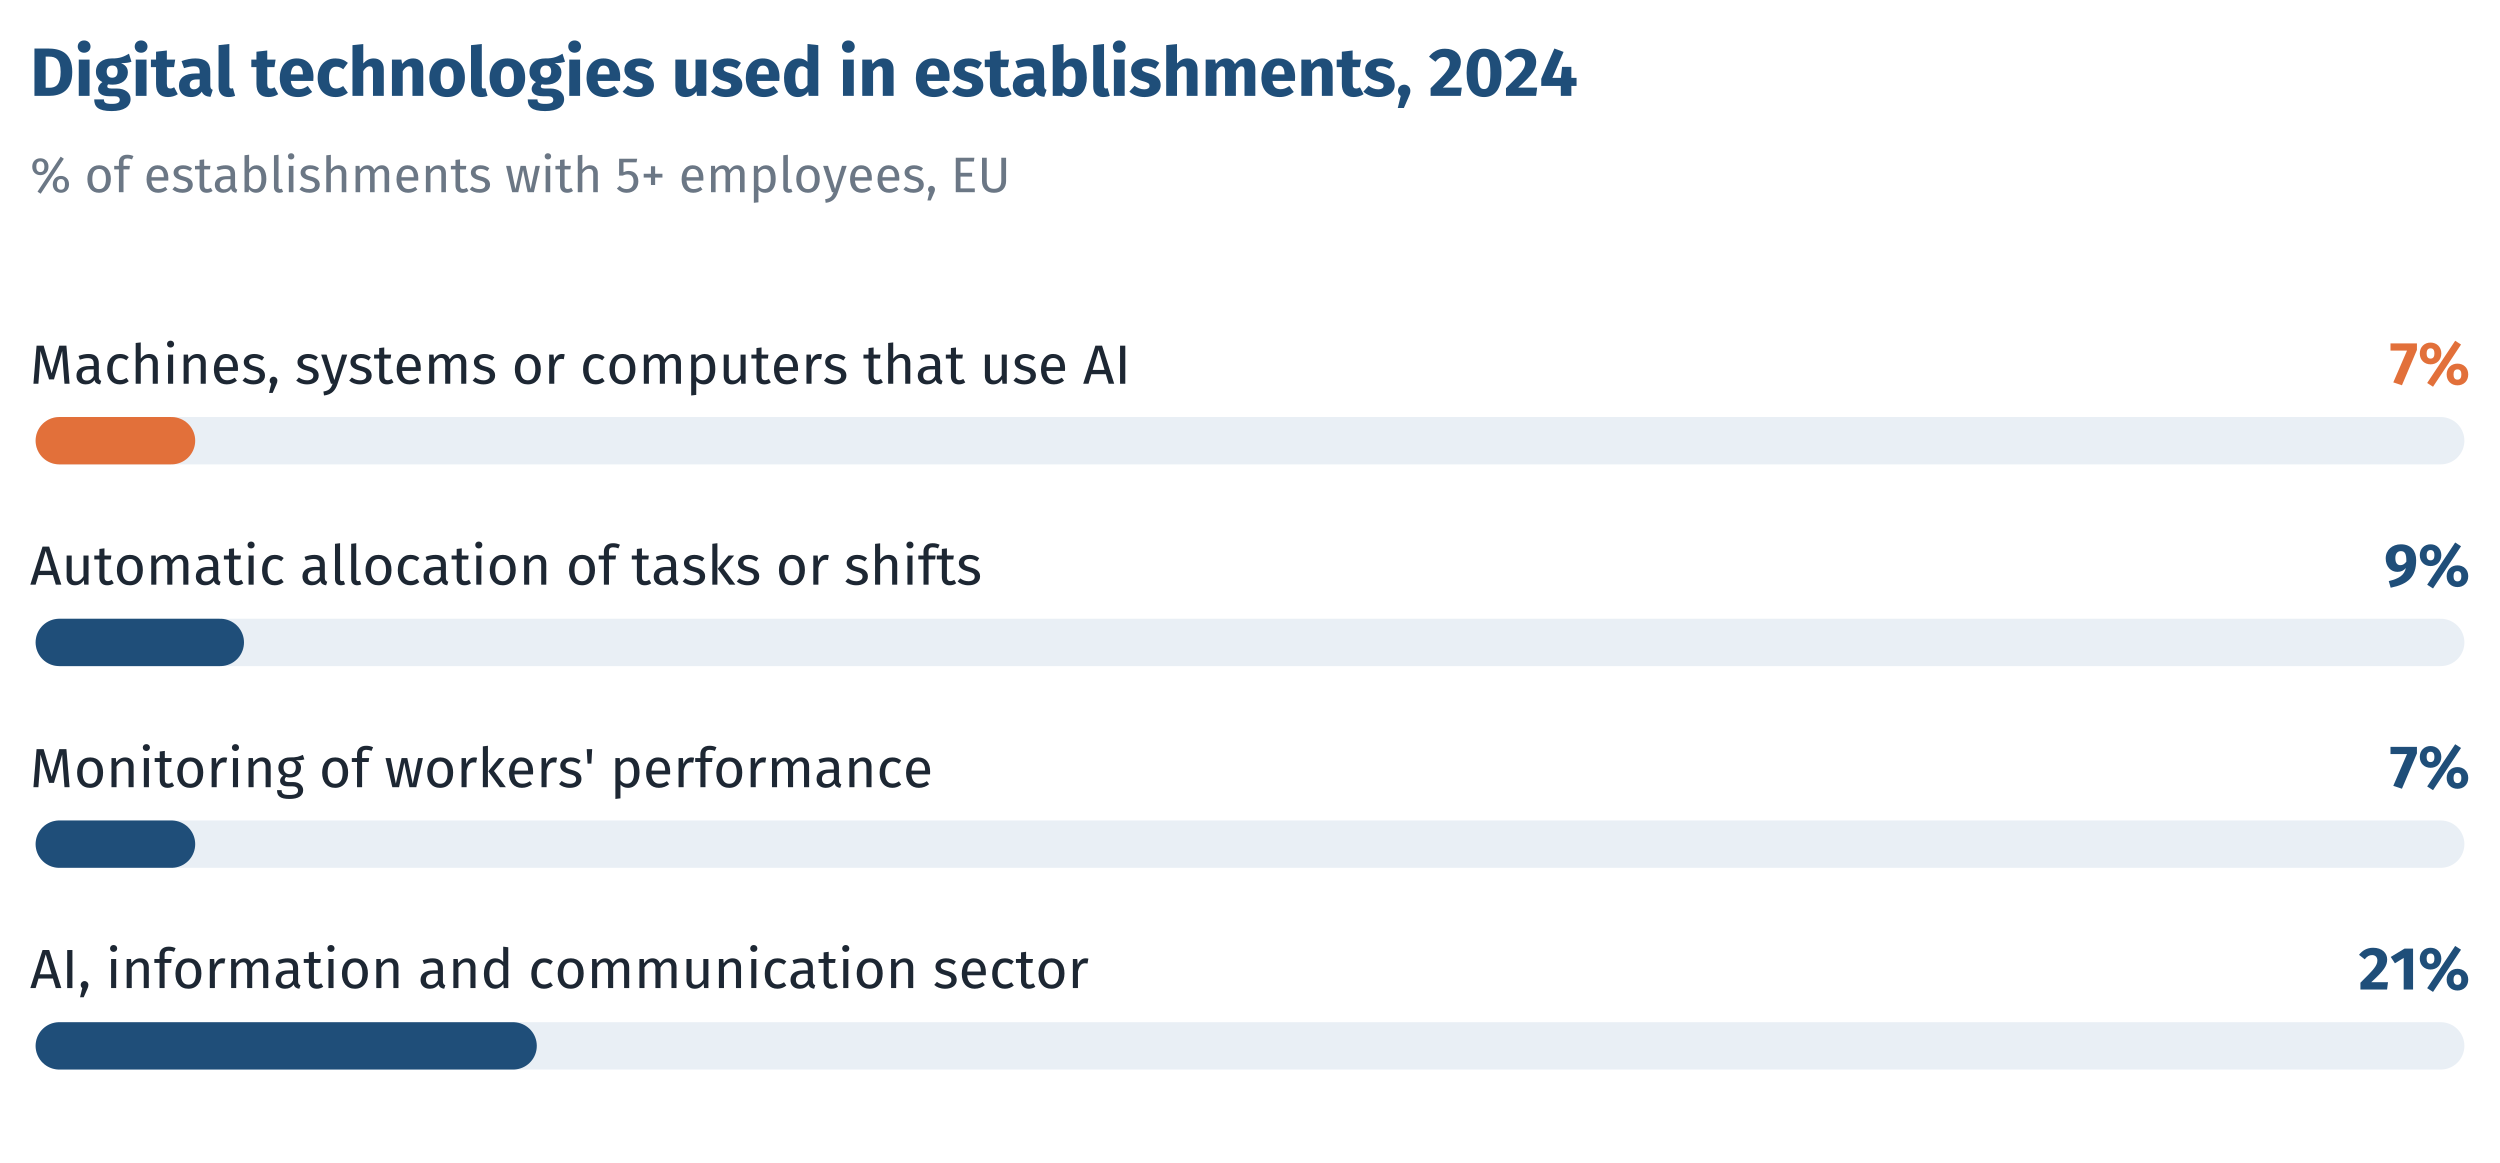
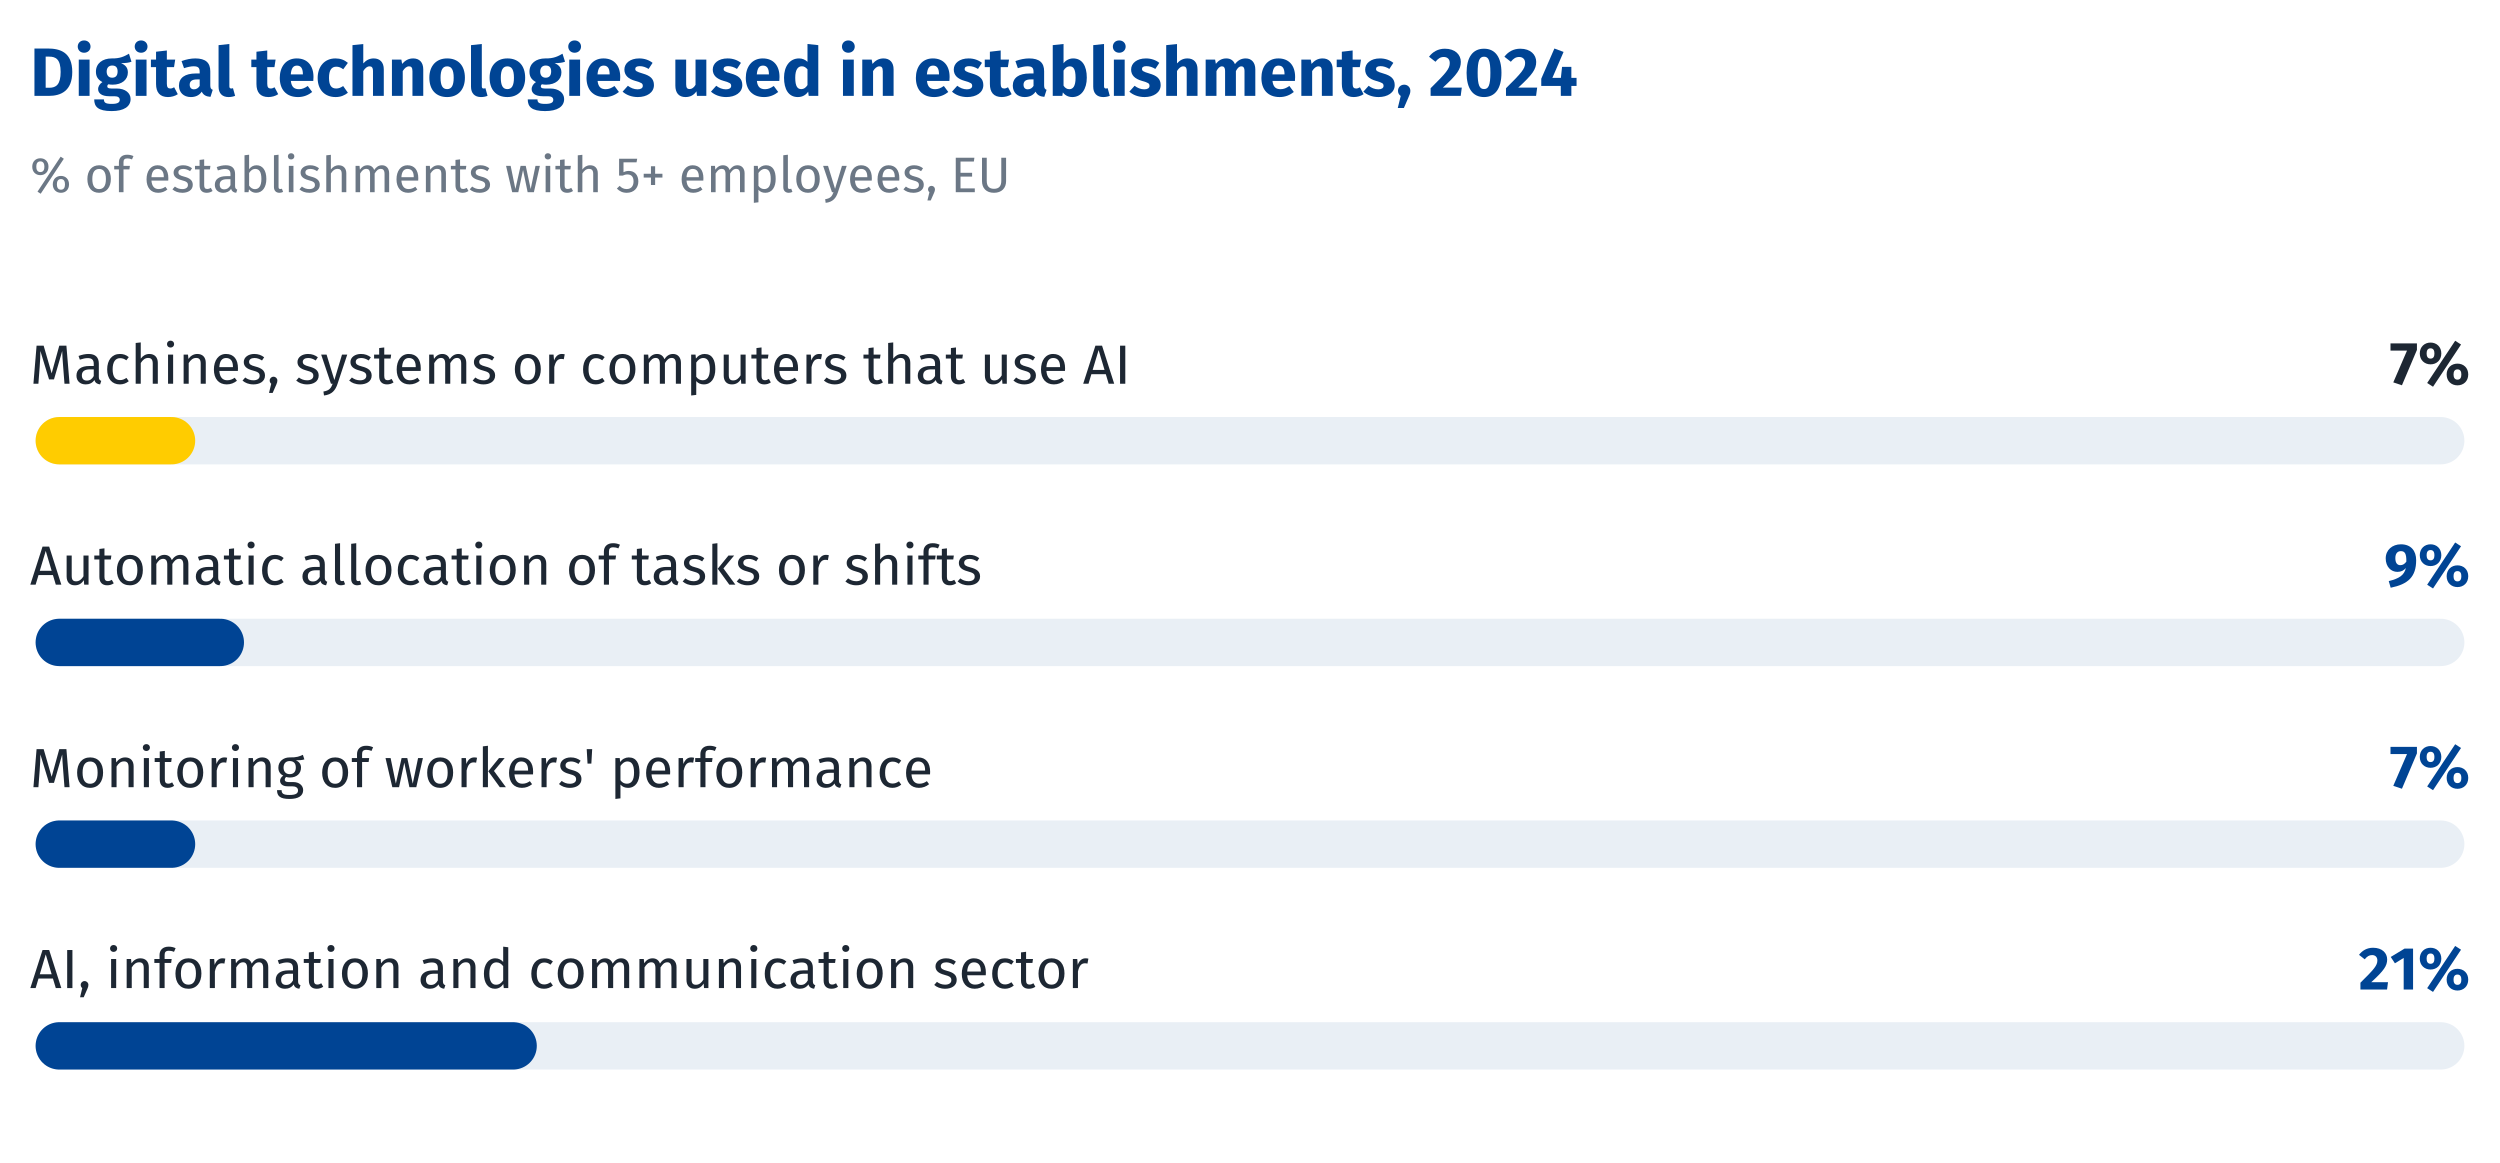
<svg xmlns="http://www.w3.org/2000/svg" xmlns:xlink="http://www.w3.org/1999/xlink" width="475.2pt" height="221.04pt" viewBox="0 0 475.2 221.04" version="1.1">
  <defs>
    <style type="text/css">*{stroke-linejoin: round; stroke-linecap: butt}</style>
  </defs>
  <g id="figure_1">
    <g id="patch_1">
      <path d="M 0 221.04  L 475.2 221.04  L 475.2 0  L 0 0  L 0 221.04  z " style="fill: none" />
    </g>
    <g id="axes_1">
      <g id="line2d_1">
-         <path d="M 11.268 83.768  L 463.932 83.768  " clip-path="url(#pb2a6d86564)" style="fill: none; stroke: #e9eff5; stroke-width: 9; stroke-linecap: round" />
+         <path d="M 11.268 83.768  L 463.932 83.768  " clip-path="url(#p704c1909f1)" style="fill: none; stroke: #e9eff5; stroke-width: 9; stroke-linecap: round" />
      </g>
      <g id="line2d_2">
-         <path d="M 11.268 122.112  L 463.932 122.112  " clip-path="url(#pb2a6d86564)" style="fill: none; stroke: #e9eff5; stroke-width: 9; stroke-linecap: round" />
+         <path d="M 11.268 122.112  L 463.932 122.112  " clip-path="url(#p704c1909f1)" style="fill: none; stroke: #e9eff5; stroke-width: 9; stroke-linecap: round" />
      </g>
      <g id="line2d_3">
-         <path d="M 11.268 160.456  L 463.932 160.456  " clip-path="url(#pb2a6d86564)" style="fill: none; stroke: #e9eff5; stroke-width: 9; stroke-linecap: round" />
+         <path d="M 11.268 160.456  L 463.932 160.456  " clip-path="url(#p704c1909f1)" style="fill: none; stroke: #e9eff5; stroke-width: 9; stroke-linecap: round" />
      </g>
      <g id="line2d_4">
-         <path d="M 11.268 198.8  L 463.932 198.8  " clip-path="url(#pb2a6d86564)" style="fill: none; stroke: #e9eff5; stroke-width: 9; stroke-linecap: round" />
+         <path d="M 11.268 198.8  L 463.932 198.8  " clip-path="url(#p704c1909f1)" style="fill: none; stroke: #e9eff5; stroke-width: 9; stroke-linecap: round" />
      </g>
      <g id="line2d_5">
-         <path d="M 11.268 83.768  L 32.603 83.768  " clip-path="url(#pb2a6d86564)" style="fill: none; stroke: #e2703a; stroke-width: 9; stroke-linecap: round" />
+         <path d="M 11.268 83.768  L 32.603 83.768  " clip-path="url(#p704c1909f1)" style="fill: none; stroke: #ffcc00; stroke-width: 9; stroke-linecap: round" />
      </g>
      <g id="line2d_6">
-         <path d="M 11.268 122.112  L 41.878 122.112  " clip-path="url(#pb2a6d86564)" style="fill: none; stroke: #1f4e79; stroke-width: 9; stroke-linecap: round" />
+         <path d="M 11.268 122.112  L 41.878 122.112  " clip-path="url(#p704c1909f1)" style="fill: none; stroke: #004494; stroke-width: 9; stroke-linecap: round" />
      </g>
      <g id="line2d_7">
-         <path d="M 11.268 160.456  L 32.603 160.456  " clip-path="url(#pb2a6d86564)" style="fill: none; stroke: #1f4e79; stroke-width: 9; stroke-linecap: round" />
+         <path d="M 11.268 160.456  L 32.603 160.456  " clip-path="url(#p704c1909f1)" style="fill: none; stroke: #004494; stroke-width: 9; stroke-linecap: round" />
      </g>
      <g id="line2d_8">
-         <path d="M 11.268 198.8  L 97.534 198.8  " clip-path="url(#pb2a6d86564)" style="fill: none; stroke: #1f4e79; stroke-width: 9; stroke-linecap: round" />
+         <path d="M 11.268 198.8  L 97.534 198.8  " clip-path="url(#p704c1909f1)" style="fill: none; stroke: #004494; stroke-width: 9; stroke-linecap: round" />
      </g>
      <g id="text_1">
        <g style="fill: #1d2733" transform="translate(5.7024 72.94082) scale(0.105 -0.105)">
          <defs>
            <path id="FiraSans-Regular-4d" d="M 4218 4410  L 3392 4410  L 2509 1203  L 1581 4410  L 762 4410  L 397 0  L 973 0  L 1120 1946  C 1171 2592 1203 3277 1203 3795  L 2208 499  L 2778 499  L 3731 3789  C 3738 3424 3782 2682 3840 1990  L 3994 0  L 4582 0  L 4218 4410  z " transform="scale(0.015625)" />
            <path id="FiraSans-Regular-61" d="M 2880 787  L 2880 2330  C 2880 3034 2509 3450 1696 3450  C 1318 3450 947 3373 531 3219  L 678 2790  C 1024 2906 1338 2970 1587 2970  C 2054 2970 2291 2790 2291 2304  L 2291 2054  L 1773 2054  C 832 2054 288 1664 288 941  C 288 339 691 -77 1363 -77  C 1773 -77 2131 77 2368 429  C 2470 96 2688 -38 3027 -77  L 3162 333  C 2989 397 2880 493 2880 787  z M 1498 365  C 1114 365 915 576 915 973  C 915 1434 1229 1664 1850 1664  L 2291 1664  L 2291 890  C 2099 538 1843 365 1498 365  z " transform="scale(0.015625)" />
            <path id="FiraSans-Regular-63" d="M 1837 3450  C 922 3450 365 2733 365 1658  C 365 570 928 -77 1837 -77  C 2227 -77 2566 51 2867 294  L 2598 678  C 2342 512 2144 422 1862 422  C 1331 422 998 787 998 1670  C 998 2547 1331 2963 1862 2963  C 2144 2963 2355 2880 2586 2714  L 2867 3085  C 2554 3347 2234 3450 1837 3450  z " transform="scale(0.015625)" />
            <path id="FiraSans-Regular-68" d="M 2195 3450  C 1773 3450 1440 3238 1197 2906  L 1197 4787  L 608 4723  L 608 0  L 1197 0  L 1197 2400  C 1421 2752 1683 2989 2048 2989  C 2368 2989 2586 2842 2586 2336  L 2586 0  L 3174 0  L 3174 2419  C 3174 3053 2810 3450 2195 3450  z " transform="scale(0.015625)" />
            <path id="FiraSans-Regular-69" d="M 896 4992  C 653 4992 486 4819 486 4589  C 486 4365 653 4192 896 4192  C 1146 4192 1312 4365 1312 4589  C 1312 4819 1146 4992 896 4992  z M 1197 3373  L 608 3373  L 608 0  L 1197 0  L 1197 3373  z " transform="scale(0.015625)" />
            <path id="FiraSans-Regular-6e" d="M 2195 3450  C 1754 3450 1395 3219 1165 2874  L 1114 3373  L 608 3373  L 608 0  L 1197 0  L 1197 2394  C 1421 2752 1677 2989 2054 2989  C 2381 2989 2586 2842 2586 2336  L 2586 0  L 3174 0  L 3174 2419  C 3174 3059 2816 3450 2195 3450  z " transform="scale(0.015625)" />
            <path id="FiraSans-Regular-65" d="M 3155 1786  C 3155 2816 2675 3450 1766 3450  C 896 3450 365 2701 365 1651  C 365 582 915 -77 1856 -77  C 2323 -77 2701 83 3034 346  L 2778 698  C 2483 493 2234 403 1901 403  C 1414 403 1050 704 992 1485  L 3142 1485  C 3149 1562 3155 1670 3155 1786  z M 2573 1920  L 992 1920  C 1037 2669 1331 2982 1779 2982  C 2310 2982 2573 2618 2573 1958  L 2573 1920  z " transform="scale(0.015625)" />
            <path id="FiraSans-Regular-73" d="M 1523 3450  C 826 3450 307 3059 307 2522  C 307 2048 595 1734 1325 1542  C 1978 1370 2144 1242 2144 909  C 2144 589 1862 397 1421 397  C 1056 397 742 518 474 723  L 160 365  C 454 109 864 -77 1434 -77  C 2118 -77 2765 243 2765 947  C 2765 1536 2355 1818 1645 1997  C 1101 2138 922 2266 922 2541  C 922 2810 1158 2982 1542 2982  C 1856 2982 2118 2886 2419 2694  L 2669 3066  C 2349 3309 1997 3450 1523 3450  z " transform="scale(0.015625)" />
            <path id="FiraSans-Regular-2c" d="M 762 813  C 512 813 320 614 320 371  C 320 218 390 83 499 0  L 243 -1062  L 666 -1062  L 1094 -83  C 1178 102 1210 230 1210 371  C 1210 614 1018 813 762 813  z " transform="scale(0.015625)" />
            <path id="FiraSans-Regular-20" transform="scale(0.015625)" />
            <path id="FiraSans-Regular-79" d="M 3085 3373  L 2477 3373  L 1594 429  L 691 3373  L 64 3373  L 1197 0  L 1395 0  C 1203 -525 1011 -787 326 -902  L 390 -1363  C 1325 -1261 1722 -736 1958 -19  L 3085 3373  z " transform="scale(0.015625)" />
            <path id="FiraSans-Regular-74" d="M 2086 557  C 1920 454 1786 410 1638 410  C 1344 410 1235 570 1235 909  L 1235 2918  L 1971 2918  L 2035 3373  L 1235 3373  L 1235 4205  L 646 4134  L 646 3373  L 58 3373  L 58 2918  L 646 2918  L 646 883  C 646 256 986 -77 1555 -77  C 1843 -77 2086 0 2310 154  L 2086 557  z " transform="scale(0.015625)" />
            <path id="FiraSans-Regular-6d" d="M 3994 3450  C 3539 3450 3232 3206 2989 2842  C 2861 3226 2554 3450 2138 3450  C 1696 3450 1389 3219 1165 2880  L 1114 3373  L 608 3373  L 608 0  L 1197 0  L 1197 2394  C 1421 2752 1626 2989 1990 2989  C 2246 2989 2464 2842 2464 2336  L 2464 0  L 3053 0  L 3053 2394  C 3283 2752 3482 2989 3846 2989  C 4102 2989 4320 2842 4320 2336  L 4320 0  L 4909 0  L 4909 2419  C 4909 3053 4544 3450 3994 3450  z " transform="scale(0.015625)" />
            <path id="FiraSans-Regular-6f" d="M 1875 3450  C 915 3450 365 2726 365 1683  C 365 614 909 -77 1869 -77  C 2822 -77 3373 646 3373 1690  C 3373 2758 2835 3450 1875 3450  z M 1875 2976  C 2432 2976 2739 2566 2739 1690  C 2739 806 2432 397 1869 397  C 1306 397 998 806 998 1683  C 998 2566 1312 2976 1875 2976  z " transform="scale(0.015625)" />
            <path id="FiraSans-Regular-72" d="M 2074 3450  C 1664 3450 1350 3194 1171 2688  L 1114 3373  L 608 3373  L 608 0  L 1197 0  L 1197 1926  C 1338 2573 1581 2874 2003 2874  C 2125 2874 2195 2861 2298 2835  L 2406 3411  C 2304 3437 2182 3450 2074 3450  z " transform="scale(0.015625)" />
            <path id="FiraSans-Regular-70" d="M 2157 3450  C 1773 3450 1408 3264 1158 2918  L 1114 3373  L 608 3373  L 608 -1363  L 1197 -1293  L 1197 307  C 1414 45 1715 -77 2080 -77  C 2950 -77 3405 666 3405 1690  C 3405 2752 3053 3450 2157 3450  z M 1939 403  C 1632 403 1370 550 1197 813  L 1197 2458  C 1376 2726 1651 2982 2010 2982  C 2515 2982 2771 2566 2771 1690  C 2771 806 2477 403 1939 403  z " transform="scale(0.015625)" />
            <path id="FiraSans-Regular-75" d="M 3117 3373  L 2528 3373  L 2528 966  C 2323 627 2048 384 1683 384  C 1318 384 1165 557 1165 1018  L 1165 3373  L 576 3373  L 576 954  C 576 294 928 -77 1517 -77  C 1997 -77 2310 115 2566 525  L 2611 0  L 3117 0  L 3117 3373  z " transform="scale(0.015625)" />
            <path id="FiraSans-Regular-41" d="M 2989 0  L 3629 0  L 2221 4410  L 1453 4410  L 38 0  L 653 0  L 986 1107  L 2656 1107  L 2989 0  z M 1133 1600  L 1824 3904  L 2509 1600  L 1133 1600  z " transform="scale(0.015625)" />
            <path id="FiraSans-Regular-49" d="M 1248 4410  L 640 4410  L 640 0  L 1248 0  L 1248 4410  z " transform="scale(0.015625)" />
          </defs>
          <use xlink:href="#FiraSans-Regular-4d" />
          <use xlink:href="#FiraSans-Regular-61" transform="translate(79.59999 0)" />
          <use xlink:href="#FiraSans-Regular-63" transform="translate(134 0)" />
          <use xlink:href="#FiraSans-Regular-68" transform="translate(181.8 0)" />
          <use xlink:href="#FiraSans-Regular-69" transform="translate(240.4 0)" />
          <use xlink:href="#FiraSans-Regular-6e" transform="translate(268.6 0)" />
          <use xlink:href="#FiraSans-Regular-65" transform="translate(327.2 0)" />
          <use xlink:href="#FiraSans-Regular-73" transform="translate(382.1999 0)" />
          <use xlink:href="#FiraSans-Regular-2c" transform="translate(428.8999 0)" />
          <use xlink:href="#FiraSans-Regular-20" transform="translate(452.8999 0)" />
          <use xlink:href="#FiraSans-Regular-73" transform="translate(479.3999 0)" />
          <use xlink:href="#FiraSans-Regular-79" transform="translate(526.0999 0)" />
          <use xlink:href="#FiraSans-Regular-73" transform="translate(575.2999 0)" />
          <use xlink:href="#FiraSans-Regular-74" transform="translate(621.9999 0)" />
          <use xlink:href="#FiraSans-Regular-65" transform="translate(658.0999 0)" />
          <use xlink:href="#FiraSans-Regular-6d" transform="translate(713.0999 0)" />
          <use xlink:href="#FiraSans-Regular-73" transform="translate(798.7998 0)" />
          <use xlink:href="#FiraSans-Regular-20" transform="translate(845.4998 0)" />
          <use xlink:href="#FiraSans-Regular-6f" transform="translate(871.9998 0)" />
          <use xlink:href="#FiraSans-Regular-72" transform="translate(930.3998 0)" />
          <use xlink:href="#FiraSans-Regular-20" transform="translate(968.9998 0)" />
          <use xlink:href="#FiraSans-Regular-63" transform="translate(995.4998 0)" />
          <use xlink:href="#FiraSans-Regular-6f" transform="translate(1043.3 0)" />
          <use xlink:href="#FiraSans-Regular-6d" transform="translate(1101.7 0)" />
          <use xlink:href="#FiraSans-Regular-70" transform="translate(1187.4 0)" />
          <use xlink:href="#FiraSans-Regular-75" transform="translate(1246.8 0)" />
          <use xlink:href="#FiraSans-Regular-74" transform="translate(1305 0)" />
          <use xlink:href="#FiraSans-Regular-65" transform="translate(1341.1 0)" />
          <use xlink:href="#FiraSans-Regular-72" transform="translate(1396.1 0)" />
          <use xlink:href="#FiraSans-Regular-73" transform="translate(1434.7 0)" />
          <use xlink:href="#FiraSans-Regular-20" transform="translate(1481.4 0)" />
          <use xlink:href="#FiraSans-Regular-74" transform="translate(1507.9 0)" />
          <use xlink:href="#FiraSans-Regular-68" transform="translate(1544 0)" />
          <use xlink:href="#FiraSans-Regular-61" transform="translate(1602.6 0)" />
          <use xlink:href="#FiraSans-Regular-74" transform="translate(1657 0)" />
          <use xlink:href="#FiraSans-Regular-20" transform="translate(1693.1 0)" />
          <use xlink:href="#FiraSans-Regular-75" transform="translate(1719.6 0)" />
          <use xlink:href="#FiraSans-Regular-73" transform="translate(1777.8 0)" />
          <use xlink:href="#FiraSans-Regular-65" transform="translate(1824.5 0)" />
          <use xlink:href="#FiraSans-Regular-20" transform="translate(1879.5 0)" />
          <use xlink:href="#FiraSans-Regular-41" transform="translate(1906 0)" />
          <use xlink:href="#FiraSans-Regular-49" transform="translate(1963.3 0)" />
        </g>
      </g>
      <g id="text_2">
-         <g style="fill: #e2703a" transform="translate(454.2367 73.05184) scale(0.115 -0.115)">
+         <g style="fill: #1d2733" transform="translate(454.2367 73.05184) scale(0.115 -0.115)">
          <defs>
            <path id="FiraSans-Bold-37" d="M 2880 4326  L 83 4326  L 83 3565  L 1830 3565  L 378 205  L 1293 -102  L 2880 3642  L 2880 4326  z " transform="scale(0.015625)" />
            <path id="FiraSans-Bold-25" d="M 3930 4608  L 966 141  L 1587 -256  L 4550 4211  L 3930 4608  z M 1325 4416  C 691 4416 186 3968 186 3264  C 186 2560 691 2112 1325 2112  C 1965 2112 2464 2560 2464 3264  C 2464 3968 1965 4416 1325 4416  z M 1325 3808  C 1658 3808 1734 3533 1734 3264  C 1734 2989 1658 2720 1325 2720  C 992 2720 909 2995 909 3264  C 909 3539 992 3808 1325 3808  z M 4173 2189  C 3533 2189 3027 1747 3027 1043  C 3027 333 3533 -109 4173 -109  C 4813 -109 5312 333 5312 1043  C 5312 1747 4813 2189 4173 2189  z M 4173 1581  C 4506 1581 4582 1312 4582 1043  C 4582 768 4506 493 4173 493  C 3840 493 3757 774 3757 1043  C 3757 1312 3840 1581 4173 1581  z " transform="scale(0.015625)" />
          </defs>
          <use xlink:href="#FiraSans-Bold-37" />
          <use xlink:href="#FiraSans-Bold-25" transform="translate(46.79999 0)" />
        </g>
      </g>
      <g id="text_3">
        <g style="fill: #1d2733" transform="translate(5.7024 111.1275) scale(0.105 -0.105)">
          <defs>
            <path id="FiraSans-Regular-6c" d="M 1280 -77  C 1453 -77 1619 -32 1747 38  L 1594 448  C 1530 422 1459 410 1376 410  C 1222 410 1165 499 1165 678  L 1165 4800  L 576 4730  L 576 666  C 576 186 851 -77 1280 -77  z " transform="scale(0.015625)" />
            <path id="FiraSans-Regular-66" d="M 1754 4326  C 1926 4326 2125 4294 2342 4198  L 2528 4627  C 2259 4742 2042 4800 1722 4800  C 1037 4800 666 4397 666 3834  L 666 3373  L 64 3373  L 64 2918  L 666 2918  L 666 0  L 1254 0  L 1254 2918  L 2010 2918  L 2074 3373  L 1254 3373  L 1254 3840  C 1254 4166 1382 4326 1754 4326  z " transform="scale(0.015625)" />
            <path id="FiraSans-Regular-6b" d="M 1197 4800  L 608 4730  L 608 0  L 1197 0  L 1197 4800  z M 3136 3373  L 2477 3373  L 1235 1843  L 2573 0  L 3277 0  L 1894 1882  L 3136 3373  z " transform="scale(0.015625)" />
          </defs>
          <use xlink:href="#FiraSans-Regular-41" />
          <use xlink:href="#FiraSans-Regular-75" transform="translate(57.29999 0)" />
          <use xlink:href="#FiraSans-Regular-74" transform="translate(115.5 0)" />
          <use xlink:href="#FiraSans-Regular-6f" transform="translate(151.6 0)" />
          <use xlink:href="#FiraSans-Regular-6d" transform="translate(210 0)" />
          <use xlink:href="#FiraSans-Regular-61" transform="translate(295.7 0)" />
          <use xlink:href="#FiraSans-Regular-74" transform="translate(350.0999 0)" />
          <use xlink:href="#FiraSans-Regular-69" transform="translate(386.1999 0)" />
          <use xlink:href="#FiraSans-Regular-63" transform="translate(414.3999 0)" />
          <use xlink:href="#FiraSans-Regular-20" transform="translate(462.1999 0)" />
          <use xlink:href="#FiraSans-Regular-61" transform="translate(488.6999 0)" />
          <use xlink:href="#FiraSans-Regular-6c" transform="translate(543.0999 0)" />
          <use xlink:href="#FiraSans-Regular-6c" transform="translate(572.3999 0)" />
          <use xlink:href="#FiraSans-Regular-6f" transform="translate(601.6999 0)" />
          <use xlink:href="#FiraSans-Regular-63" transform="translate(660.0999 0)" />
          <use xlink:href="#FiraSans-Regular-61" transform="translate(707.8999 0)" />
          <use xlink:href="#FiraSans-Regular-74" transform="translate(762.2998 0)" />
          <use xlink:href="#FiraSans-Regular-69" transform="translate(798.3998 0)" />
          <use xlink:href="#FiraSans-Regular-6f" transform="translate(826.5998 0)" />
          <use xlink:href="#FiraSans-Regular-6e" transform="translate(884.9998 0)" />
          <use xlink:href="#FiraSans-Regular-20" transform="translate(943.5998 0)" />
          <use xlink:href="#FiraSans-Regular-6f" transform="translate(970.0998 0)" />
          <use xlink:href="#FiraSans-Regular-66" transform="translate(1028.5 0)" />
          <use xlink:href="#FiraSans-Regular-20" transform="translate(1062 0)" />
          <use xlink:href="#FiraSans-Regular-74" transform="translate(1088.5 0)" />
          <use xlink:href="#FiraSans-Regular-61" transform="translate(1124.6 0)" />
          <use xlink:href="#FiraSans-Regular-73" transform="translate(1179 0)" />
          <use xlink:href="#FiraSans-Regular-6b" transform="translate(1225.7 0)" />
          <use xlink:href="#FiraSans-Regular-73" transform="translate(1276.9 0)" />
          <use xlink:href="#FiraSans-Regular-20" transform="translate(1323.6 0)" />
          <use xlink:href="#FiraSans-Regular-6f" transform="translate(1350.1 0)" />
          <use xlink:href="#FiraSans-Regular-72" transform="translate(1408.5 0)" />
          <use xlink:href="#FiraSans-Regular-20" transform="translate(1447.1 0)" />
          <use xlink:href="#FiraSans-Regular-73" transform="translate(1473.6 0)" />
          <use xlink:href="#FiraSans-Regular-68" transform="translate(1520.3 0)" />
          <use xlink:href="#FiraSans-Regular-69" transform="translate(1578.9 0)" />
          <use xlink:href="#FiraSans-Regular-66" transform="translate(1607.1 0)" />
          <use xlink:href="#FiraSans-Regular-74" transform="translate(1640.6 0)" />
          <use xlink:href="#FiraSans-Regular-73" transform="translate(1676.7 0)" />
        </g>
      </g>
      <g id="text_4">
-         <g style="fill: #1f4e79" transform="translate(453.1784 111.396) scale(0.115 -0.115)">
+         <g style="fill: #004494" transform="translate(453.1784 111.396) scale(0.115 -0.115)">
          <defs>
            <path id="FiraSans-Bold-39" d="M 1773 4416  C 870 4416 166 3827 166 2925  C 166 2035 730 1498 1402 1498  C 1811 1498 2086 1658 2298 1907  C 2125 1139 1574 787 486 525  L 691 -179  C 2541 198 3386 973 3386 2739  C 3386 3725 2842 4416 1773 4416  z M 1715 2208  C 1421 2208 1184 2394 1184 2957  C 1184 3443 1414 3693 1773 3693  C 2202 3693 2362 3405 2349 2586  C 2182 2336 1958 2208 1715 2208  z " transform="scale(0.015625)" />
          </defs>
          <use xlink:href="#FiraSans-Bold-39" />
          <use xlink:href="#FiraSans-Bold-25" transform="translate(55.99999 0)" />
        </g>
      </g>
      <g id="text_5">
        <g style="fill: #1d2733" transform="translate(5.7024 149.6292) scale(0.105 -0.105)">
          <defs>
            <path id="FiraSans-Regular-67" d="M 3155 3750  C 2758 3571 2451 3430 1613 3450  C 870 3450 314 2963 314 2272  C 314 1837 493 1542 883 1338  C 640 1178 512 960 512 742  C 512 403 781 102 1382 102  L 1914 102  C 2336 102 2592 -58 2592 -378  C 2592 -717 2336 -902 1606 -902  C 864 -902 691 -723 691 -339  L 160 -339  C 160 -1024 506 -1363 1606 -1363  C 2650 -1363 3187 -992 3187 -339  C 3187 198 2726 595 2035 595  L 1498 595  C 1152 595 1056 717 1056 870  C 1056 992 1126 1114 1222 1184  C 1363 1139 1498 1120 1651 1120  C 2458 1120 2938 1600 2938 2266  C 2938 2656 2739 2938 2342 3117  C 2726 3117 3046 3130 3328 3219  L 3155 3750  z M 1613 3027  C 2093 3027 2336 2771 2336 2278  C 2336 1792 2086 1510 1626 1510  C 1165 1510 915 1824 915 2272  C 915 2714 1158 3027 1613 3027  z " transform="scale(0.015625)" />
            <path id="FiraSans-Regular-77" d="M 4461 3373  L 3898 3373  L 3283 410  L 2650 3373  L 1990 3373  L 1325 410  L 717 3373  L 128 3373  L 915 0  L 1696 0  L 2304 2842  L 2893 0  L 3693 0  L 4461 3373  z " transform="scale(0.015625)" />
            <path id="FiraSans-Regular-27" d="M 480 2733  L 922 2733  L 1018 4410  L 384 4410  L 480 2733  z " transform="scale(0.015625)" />
          </defs>
          <use xlink:href="#FiraSans-Regular-4d" />
          <use xlink:href="#FiraSans-Regular-6f" transform="translate(79.59999 0)" />
          <use xlink:href="#FiraSans-Regular-6e" transform="translate(138 0)" />
          <use xlink:href="#FiraSans-Regular-69" transform="translate(196.6 0)" />
          <use xlink:href="#FiraSans-Regular-74" transform="translate(224.8 0)" />
          <use xlink:href="#FiraSans-Regular-6f" transform="translate(260.9 0)" />
          <use xlink:href="#FiraSans-Regular-72" transform="translate(319.3 0)" />
          <use xlink:href="#FiraSans-Regular-69" transform="translate(357.8999 0)" />
          <use xlink:href="#FiraSans-Regular-6e" transform="translate(386.0999 0)" />
          <use xlink:href="#FiraSans-Regular-67" transform="translate(444.6999 0)" />
          <use xlink:href="#FiraSans-Regular-20" transform="translate(496.6999 0)" />
          <use xlink:href="#FiraSans-Regular-6f" transform="translate(523.1999 0)" />
          <use xlink:href="#FiraSans-Regular-66" transform="translate(581.5999 0)" />
          <use xlink:href="#FiraSans-Regular-20" transform="translate(615.0999 0)" />
          <use xlink:href="#FiraSans-Regular-77" transform="translate(641.5999 0)" />
          <use xlink:href="#FiraSans-Regular-6f" transform="translate(713.2998 0)" />
          <use xlink:href="#FiraSans-Regular-72" transform="translate(771.6998 0)" />
          <use xlink:href="#FiraSans-Regular-6b" transform="translate(810.2998 0)" />
          <use xlink:href="#FiraSans-Regular-65" transform="translate(861.4998 0)" />
          <use xlink:href="#FiraSans-Regular-72" transform="translate(916.4998 0)" />
          <use xlink:href="#FiraSans-Regular-73" transform="translate(955.0998 0)" />
          <use xlink:href="#FiraSans-Regular-27" transform="translate(1001.8 0)" />
          <use xlink:href="#FiraSans-Regular-20" transform="translate(1023.7 0)" />
          <use xlink:href="#FiraSans-Regular-70" transform="translate(1050.2 0)" />
          <use xlink:href="#FiraSans-Regular-65" transform="translate(1109.6 0)" />
          <use xlink:href="#FiraSans-Regular-72" transform="translate(1164.6 0)" />
          <use xlink:href="#FiraSans-Regular-66" transform="translate(1203.2 0)" />
          <use xlink:href="#FiraSans-Regular-6f" transform="translate(1236.7 0)" />
          <use xlink:href="#FiraSans-Regular-72" transform="translate(1295.1 0)" />
          <use xlink:href="#FiraSans-Regular-6d" transform="translate(1333.7 0)" />
          <use xlink:href="#FiraSans-Regular-61" transform="translate(1419.4 0)" />
          <use xlink:href="#FiraSans-Regular-6e" transform="translate(1473.8 0)" />
          <use xlink:href="#FiraSans-Regular-63" transform="translate(1532.4 0)" />
          <use xlink:href="#FiraSans-Regular-65" transform="translate(1580.2 0)" />
        </g>
      </g>
      <g id="text_6">
-         <g style="fill: #1f4e79" transform="translate(454.2367 149.7402) scale(0.115 -0.115)">
+         <g style="fill: #004494" transform="translate(454.2367 149.7402) scale(0.115 -0.115)">
          <use xlink:href="#FiraSans-Bold-37" />
          <use xlink:href="#FiraSans-Bold-25" transform="translate(46.79999 0)" />
        </g>
      </g>
      <g id="text_7">
        <g style="fill: #1d2733" transform="translate(5.7024 187.8159) scale(0.105 -0.105)">
          <defs>
            <path id="FiraSans-Regular-64" d="M 2630 4800  L 2630 3034  C 2406 3270 2118 3450 1722 3450  C 896 3450 397 2701 397 1670  C 397 621 851 -77 1670 -77  C 2086 -77 2426 128 2643 467  L 2701 0  L 3219 0  L 3219 4730  L 2630 4800  z M 1798 390  C 1312 390 1030 794 1030 1683  C 1030 2560 1344 2982 1850 2982  C 2182 2982 2419 2810 2630 2541  L 2630 890  C 2406 576 2176 390 1798 390  z " transform="scale(0.015625)" />
          </defs>
          <use xlink:href="#FiraSans-Regular-41" />
          <use xlink:href="#FiraSans-Regular-49" transform="translate(57.29999 0)" />
          <use xlink:href="#FiraSans-Regular-2c" transform="translate(86.79997 0)" />
          <use xlink:href="#FiraSans-Regular-20" transform="translate(110.8 0)" />
          <use xlink:href="#FiraSans-Regular-69" transform="translate(137.2999 0)" />
          <use xlink:href="#FiraSans-Regular-6e" transform="translate(165.4999 0)" />
          <use xlink:href="#FiraSans-Regular-66" transform="translate(224.0999 0)" />
          <use xlink:href="#FiraSans-Regular-6f" transform="translate(257.5999 0)" />
          <use xlink:href="#FiraSans-Regular-72" transform="translate(315.9999 0)" />
          <use xlink:href="#FiraSans-Regular-6d" transform="translate(354.5999 0)" />
          <use xlink:href="#FiraSans-Regular-61" transform="translate(440.2999 0)" />
          <use xlink:href="#FiraSans-Regular-74" transform="translate(494.6999 0)" />
          <use xlink:href="#FiraSans-Regular-69" transform="translate(530.7999 0)" />
          <use xlink:href="#FiraSans-Regular-6f" transform="translate(558.9999 0)" />
          <use xlink:href="#FiraSans-Regular-6e" transform="translate(617.3999 0)" />
          <use xlink:href="#FiraSans-Regular-20" transform="translate(675.9998 0)" />
          <use xlink:href="#FiraSans-Regular-61" transform="translate(702.4998 0)" />
          <use xlink:href="#FiraSans-Regular-6e" transform="translate(756.8998 0)" />
          <use xlink:href="#FiraSans-Regular-64" transform="translate(815.4998 0)" />
          <use xlink:href="#FiraSans-Regular-20" transform="translate(875.2998 0)" />
          <use xlink:href="#FiraSans-Regular-63" transform="translate(901.7998 0)" />
          <use xlink:href="#FiraSans-Regular-6f" transform="translate(949.5998 0)" />
          <use xlink:href="#FiraSans-Regular-6d" transform="translate(1008 0)" />
          <use xlink:href="#FiraSans-Regular-6d" transform="translate(1093.7 0)" />
          <use xlink:href="#FiraSans-Regular-75" transform="translate(1179.4 0)" />
          <use xlink:href="#FiraSans-Regular-6e" transform="translate(1237.6 0)" />
          <use xlink:href="#FiraSans-Regular-69" transform="translate(1296.2 0)" />
          <use xlink:href="#FiraSans-Regular-63" transform="translate(1324.4 0)" />
          <use xlink:href="#FiraSans-Regular-61" transform="translate(1372.2 0)" />
          <use xlink:href="#FiraSans-Regular-74" transform="translate(1426.6 0)" />
          <use xlink:href="#FiraSans-Regular-69" transform="translate(1462.7 0)" />
          <use xlink:href="#FiraSans-Regular-6f" transform="translate(1490.9 0)" />
          <use xlink:href="#FiraSans-Regular-6e" transform="translate(1549.3 0)" />
          <use xlink:href="#FiraSans-Regular-20" transform="translate(1607.9 0)" />
          <use xlink:href="#FiraSans-Regular-73" transform="translate(1634.4 0)" />
          <use xlink:href="#FiraSans-Regular-65" transform="translate(1681.1 0)" />
          <use xlink:href="#FiraSans-Regular-63" transform="translate(1736.1 0)" />
          <use xlink:href="#FiraSans-Regular-74" transform="translate(1783.9 0)" />
          <use xlink:href="#FiraSans-Regular-6f" transform="translate(1820 0)" />
          <use xlink:href="#FiraSans-Regular-72" transform="translate(1878.4 0)" />
        </g>
      </g>
      <g id="text_8">
-         <g style="fill: #1f4e79" transform="translate(448.3358 188.0844) scale(0.115 -0.115)">
+         <g style="fill: #004494" transform="translate(448.3358 188.0844) scale(0.115 -0.115)">
          <defs>
            <path id="FiraSans-Bold-32" d="M 1523 4416  C 877 4416 384 4122 38 3667  L 640 3194  C 890 3501 1107 3642 1421 3642  C 1760 3642 1978 3430 1978 3078  C 1978 2541 1638 2150 186 717  L 186 0  L 3002 0  L 3104 774  L 1331 774  C 2682 2003 3014 2509 3014 3181  C 3014 3853 2490 4416 1523 4416  z " transform="scale(0.015625)" />
            <path id="FiraSans-Bold-31" d="M 2445 4326  L 1542 4326  L 83 3443  L 525 2771  L 1453 3341  L 1453 0  L 2445 0  L 2445 4326  z " transform="scale(0.015625)" />
          </defs>
          <use xlink:href="#FiraSans-Bold-32" />
          <use xlink:href="#FiraSans-Bold-31" transform="translate(51.7 0)" />
          <use xlink:href="#FiraSans-Bold-25" transform="translate(98.09999 0)" />
        </g>
      </g>
    </g>
    <g id="text_9">
-       <g style="fill: #1f4e79" transform="translate(5.7024 18.22789) scale(0.13 -0.13)">
+       <g style="fill: #004494" transform="translate(5.7024 18.22789) scale(0.13 -0.13)">
        <defs>
          <path id="FiraSans-Bold-44" d="M 1651 4435  L 416 4435  L 416 0  L 1747 0  C 2880 0 3955 454 3955 2240  C 3955 4070 2835 4435 1651 4435  z M 1798 3674  C 2413 3674 2867 3430 2867 2240  C 2867 1062 2445 762 1811 762  L 1466 762  L 1466 3674  L 1798 3674  z " transform="scale(0.015625)" />
          <path id="FiraSans-Bold-69" d="M 896 5190  C 544 5190 301 4941 301 4614  C 301 4288 544 4038 896 4038  C 1248 4038 1498 4288 1498 4614  C 1498 4941 1248 5190 896 5190  z M 1408 3398  L 397 3398  L 397 0  L 1408 0  L 1408 3398  z " transform="scale(0.015625)" />
          <path id="FiraSans-Bold-67" d="M 3290 3949  C 2880 3706 2445 3488 1690 3507  C 800 3507 198 3034 198 2266  C 198 1824 371 1523 806 1293  C 563 1139 403 890 403 640  C 403 275 704 -32 1446 -32  L 1939 -32  C 2278 -32 2426 -166 2426 -365  C 2426 -582 2285 -749 1690 -749  C 1075 -749 947 -621 947 -326  L 38 -326  C 38 -998 378 -1421 1664 -1421  C 2829 -1421 3443 -992 3443 -294  C 3443 275 2938 691 2144 691  L 1632 691  C 1306 691 1261 794 1261 896  C 1261 973 1299 1050 1370 1088  C 1491 1062 1619 1050 1760 1050  C 2643 1050 3187 1530 3187 2189  C 3187 2630 2976 2880 2547 3066  C 2976 3066 3290 3104 3526 3200  L 3290 3949  z M 1715 2842  C 2054 2842 2227 2669 2227 2291  C 2227 1901 2048 1702 1715 1702  C 1408 1702 1203 1907 1203 2278  C 1203 2630 1402 2842 1715 2842  z " transform="scale(0.015625)" />
          <path id="FiraSans-Bold-74" d="M 2189 806  C 2054 723 1939 691 1824 691  C 1613 691 1504 806 1504 1133  L 1504 2694  L 2176 2694  L 2285 3398  L 1504 3398  L 1504 4250  L 493 4134  L 493 3398  L 13 3398  L 13 2694  L 493 2694  L 493 1120  C 493 320 858 -102 1606 -109  C 1914 -109 2272 -19 2528 160  L 2189 806  z " transform="scale(0.015625)" />
          <path id="FiraSans-Bold-61" d="M 3098 986  L 3098 2304  C 3098 3091 2675 3507 1690 3507  C 1306 3507 838 3418 410 3258  L 640 2592  C 979 2707 1312 2771 1530 2771  C 1946 2771 2106 2650 2106 2246  L 2106 2099  L 1760 2099  C 730 2099 166 1696 166 954  C 166 333 595 -109 1274 -109  C 1677 -109 2054 26 2298 397  C 2458 64 2720 -58 3117 -90  L 3328 570  C 3168 627 3098 723 3098 986  z M 1568 614  C 1318 614 1171 774 1171 1043  C 1171 1382 1395 1542 1856 1542  L 2106 1542  L 2106 934  C 1984 736 1798 614 1568 614  z " transform="scale(0.015625)" />
          <path id="FiraSans-Bold-6c" d="M 1299 -109  C 1542 -109 1760 -58 1914 6  L 1715 723  C 1670 704 1619 691 1549 691  C 1427 691 1376 762 1376 902  L 1376 4858  L 365 4749  L 365 864  C 365 243 710 -109 1299 -109  z " transform="scale(0.015625)" />
          <path id="FiraSans-Bold-20" transform="scale(0.015625)" />
          <path id="FiraSans-Bold-65" d="M 3360 1766  C 3360 2867 2765 3507 1792 3507  C 762 3507 205 2701 205 1683  C 205 621 781 -109 1914 -109  C 2464 -109 2899 96 3238 365  L 2822 928  C 2528 723 2285 627 2010 627  C 1594 627 1306 794 1242 1402  L 3341 1402  C 3354 1504 3360 1658 3360 1766  z M 2368 2010  L 1235 2010  C 1286 2624 1478 2835 1818 2835  C 2221 2835 2362 2515 2368 2054  L 2368 2010  z " transform="scale(0.015625)" />
          <path id="FiraSans-Bold-63" d="M 1869 3507  C 851 3507 205 2752 205 1670  C 205 595 845 -109 1888 -109  C 2355 -109 2720 45 3034 294  L 2592 922  C 2349 768 2182 691 1939 691  C 1536 691 1267 922 1267 1677  C 1267 2438 1517 2733 1952 2733  C 2182 2733 2381 2656 2598 2490  L 3034 3091  C 2707 3366 2342 3507 1869 3507  z " transform="scale(0.015625)" />
          <path id="FiraSans-Bold-68" d="M 2387 3507  C 1990 3507 1683 3347 1408 3040  L 1408 4851  L 397 4749  L 397 0  L 1408 0  L 1408 2330  C 1587 2605 1773 2765 1997 2765  C 2189 2765 2317 2669 2317 2310  L 2317 0  L 3328 0  L 3328 2483  C 3328 3130 2976 3507 2387 3507  z " transform="scale(0.015625)" />
          <path id="FiraSans-Bold-6e" d="M 2387 3507  C 1965 3507 1638 3328 1350 2995  L 1280 3398  L 397 3398  L 397 0  L 1408 0  L 1408 2323  C 1587 2605 1773 2765 1997 2765  C 2195 2765 2317 2669 2317 2310  L 2317 0  L 3328 0  L 3328 2483  C 3328 3130 2976 3507 2387 3507  z " transform="scale(0.015625)" />
          <path id="FiraSans-Bold-6f" d="M 1869 3507  C 832 3507 205 2790 205 1702  C 205 557 838 -109 1869 -109  C 2906 -109 3533 608 3533 1696  C 3533 2842 2906 3507 1869 3507  z M 1869 2765  C 2278 2765 2483 2451 2483 1696  C 2483 960 2278 634 1869 634  C 1459 634 1254 947 1254 1702  C 1254 2438 1459 2765 1869 2765  z " transform="scale(0.015625)" />
          <path id="FiraSans-Bold-73" d="M 1594 3507  C 736 3507 205 3053 205 2470  C 205 1946 538 1600 1210 1408  C 1824 1235 1926 1165 1926 934  C 1926 730 1741 614 1434 614  C 1101 614 787 749 531 947  L 38 397  C 371 96 870 -109 1459 -109  C 2304 -109 2970 307 2970 1011  C 2970 1619 2592 1901 1920 2093  C 1312 2272 1222 2349 1222 2528  C 1222 2682 1357 2784 1632 2784  C 1926 2784 2208 2688 2470 2522  L 2842 3091  C 2528 3347 2086 3507 1594 3507  z " transform="scale(0.015625)" />
          <path id="FiraSans-Bold-75" d="M 3264 3398  L 2253 3398  L 2253 1037  C 2106 781 1914 640 1702 640  C 1491 640 1376 742 1376 1088  L 1376 3398  L 365 3398  L 365 960  C 365 301 678 -109 1312 -109  C 1760 -109 2093 70 2342 429  L 2387 0  L 3264 0  L 3264 3398  z " transform="scale(0.015625)" />
          <path id="FiraSans-Bold-64" d="M 2432 4858  L 2432 3187  C 2227 3386 1952 3507 1645 3507  C 768 3507 237 2758 237 1709  C 237 608 666 -109 1530 -109  C 1990 -109 2304 115 2496 397  L 2547 0  L 3443 0  L 3443 4749  L 2432 4858  z M 1850 634  C 1517 634 1286 858 1286 1702  C 1286 2464 1542 2771 1907 2771  C 2125 2771 2278 2662 2432 2483  L 2432 1011  C 2272 762 2086 634 1850 634  z " transform="scale(0.015625)" />
          <path id="FiraSans-Bold-62" d="M 2304 3507  C 1952 3507 1606 3328 1408 3053  L 1408 4858  L 397 4749  L 397 0  L 1293 0  L 1344 326  C 1549 51 1856 -109 2234 -109  C 3078 -109 3584 646 3584 1696  C 3584 2835 3142 3507 2304 3507  z M 1946 627  C 1722 627 1536 749 1408 960  L 1408 2368  C 1555 2618 1747 2765 1990 2765  C 2304 2765 2534 2560 2534 1696  C 2534 902 2291 627 1946 627  z " transform="scale(0.015625)" />
          <path id="FiraSans-Bold-6d" d="M 4154 3507  C 3718 3507 3405 3322 3136 2970  C 3002 3315 2714 3507 2336 3507  C 1920 3507 1613 3334 1350 3002  L 1280 3398  L 397 3398  L 397 0  L 1408 0  L 1408 2323  C 1555 2605 1715 2765 1926 2765  C 2080 2765 2214 2669 2214 2310  L 2214 0  L 3226 0  L 3226 2323  C 3373 2605 3526 2765 3744 2765  C 3898 2765 4032 2669 4032 2310  L 4032 0  L 5043 0  L 5043 2483  C 5043 3130 4678 3507 4154 3507  z " transform="scale(0.015625)" />
          <path id="FiraSans-Bold-2c" d="M 768 1050  C 435 1050 186 800 186 474  C 186 275 282 102 442 -6  L 166 -1133  L 736 -1133  L 1139 -205  C 1280 109 1344 275 1344 474  C 1344 800 1094 1050 768 1050  z " transform="scale(0.015625)" />
          <path id="FiraSans-Bold-30" d="M 1875 4416  C 813 4416 243 3610 243 2157  C 243 710 813 -109 1875 -109  C 2938 -109 3507 710 3507 2157  C 3507 3610 2938 4416 1875 4416  z M 1875 3667  C 2291 3667 2470 3334 2470 2157  C 2470 986 2291 640 1875 640  C 1453 640 1280 1011 1280 2157  C 1280 3302 1453 3667 1875 3667  z " transform="scale(0.015625)" />
          <path id="FiraSans-Bold-34" d="M 3482 1690  L 2995 1690  L 2995 2714  L 2125 2714  L 2016 1690  L 1222 1690  L 2266 4115  L 1408 4435  L 179 1606  L 179 934  L 2003 934  L 2010 0  L 2995 0  L 2995 934  L 3482 934  L 3482 1690  z " transform="scale(0.015625)" />
        </defs>
        <use xlink:href="#FiraSans-Bold-44" />
        <use xlink:href="#FiraSans-Bold-69" transform="translate(65.09999 0)" />
        <use xlink:href="#FiraSans-Bold-67" transform="translate(93.29999 0)" />
        <use xlink:href="#FiraSans-Bold-69" transform="translate(148.4 0)" />
        <use xlink:href="#FiraSans-Bold-74" transform="translate(176.6 0)" />
        <use xlink:href="#FiraSans-Bold-61" transform="translate(215.2 0)" />
        <use xlink:href="#FiraSans-Bold-6c" transform="translate(270 0)" />
        <use xlink:href="#FiraSans-Bold-20" transform="translate(299.7 0)" />
        <use xlink:href="#FiraSans-Bold-74" transform="translate(323.3999 0)" />
        <use xlink:href="#FiraSans-Bold-65" transform="translate(361.9999 0)" />
        <use xlink:href="#FiraSans-Bold-63" transform="translate(417.3999 0)" />
        <use xlink:href="#FiraSans-Bold-68" transform="translate(465.2999 0)" />
        <use xlink:href="#FiraSans-Bold-6e" transform="translate(522.9999 0)" />
        <use xlink:href="#FiraSans-Bold-6f" transform="translate(580.6999 0)" />
        <use xlink:href="#FiraSans-Bold-6c" transform="translate(639.0999 0)" />
        <use xlink:href="#FiraSans-Bold-6f" transform="translate(668.7999 0)" />
        <use xlink:href="#FiraSans-Bold-67" transform="translate(727.1999 0)" />
        <use xlink:href="#FiraSans-Bold-69" transform="translate(782.2999 0)" />
        <use xlink:href="#FiraSans-Bold-65" transform="translate(810.4999 0)" />
        <use xlink:href="#FiraSans-Bold-73" transform="translate(865.8999 0)" />
        <use xlink:href="#FiraSans-Bold-20" transform="translate(914.1999 0)" />
        <use xlink:href="#FiraSans-Bold-75" transform="translate(937.8999 0)" />
        <use xlink:href="#FiraSans-Bold-73" transform="translate(995.0999 0)" />
        <use xlink:href="#FiraSans-Bold-65" transform="translate(1043.4 0)" />
        <use xlink:href="#FiraSans-Bold-64" transform="translate(1098.8 0)" />
        <use xlink:href="#FiraSans-Bold-20" transform="translate(1158.8 0)" />
        <use xlink:href="#FiraSans-Bold-69" transform="translate(1182.5 0)" />
        <use xlink:href="#FiraSans-Bold-6e" transform="translate(1210.7 0)" />
        <use xlink:href="#FiraSans-Bold-20" transform="translate(1268.4 0)" />
        <use xlink:href="#FiraSans-Bold-65" transform="translate(1292.1 0)" />
        <use xlink:href="#FiraSans-Bold-73" transform="translate(1347.5 0)" />
        <use xlink:href="#FiraSans-Bold-74" transform="translate(1395.8 0)" />
        <use xlink:href="#FiraSans-Bold-61" transform="translate(1434.4 0)" />
        <use xlink:href="#FiraSans-Bold-62" transform="translate(1489.2 0)" />
        <use xlink:href="#FiraSans-Bold-6c" transform="translate(1548.9 0)" />
        <use xlink:href="#FiraSans-Bold-69" transform="translate(1578.6 0)" />
        <use xlink:href="#FiraSans-Bold-73" transform="translate(1606.8 0)" />
        <use xlink:href="#FiraSans-Bold-68" transform="translate(1655.1 0)" />
        <use xlink:href="#FiraSans-Bold-6d" transform="translate(1712.8 0)" />
        <use xlink:href="#FiraSans-Bold-65" transform="translate(1797.3 0)" />
        <use xlink:href="#FiraSans-Bold-6e" transform="translate(1852.7 0)" />
        <use xlink:href="#FiraSans-Bold-74" transform="translate(1910.4 0)" />
        <use xlink:href="#FiraSans-Bold-73" transform="translate(1949 0)" />
        <use xlink:href="#FiraSans-Bold-2c" transform="translate(1997.3 0)" />
        <use xlink:href="#FiraSans-Bold-20" transform="translate(2021.3 0)" />
        <use xlink:href="#FiraSans-Bold-32" transform="translate(2045 0)" />
        <use xlink:href="#FiraSans-Bold-30" transform="translate(2096.7 0)" />
        <use xlink:href="#FiraSans-Bold-32" transform="translate(2155.2 0)" />
        <use xlink:href="#FiraSans-Bold-34" transform="translate(2206.9 0)" />
      </g>
    </g>
    <g id="text_10">
      <g style="fill: #6b7785" transform="translate(5.7024 36.5334) scale(0.095 -0.095)">
        <defs>
          <path id="FiraSans-Regular-25" d="M 3923 4550  L 960 70  L 1370 -198  L 4333 4282  L 3923 4550  z M 1325 4346  C 730 4346 288 3930 288 3264  C 288 2598 730 2182 1325 2182  C 1926 2182 2368 2598 2368 3264  C 2368 3930 1926 4346 1325 4346  z M 1325 3949  C 1741 3949 1843 3597 1843 3264  C 1843 2918 1741 2579 1325 2579  C 915 2579 806 2931 806 3264  C 806 3610 915 3949 1325 3949  z M 3962 2086  C 3360 2086 2918 1670 2918 1005  C 2918 339 3360 -77 3962 -77  C 4563 -77 4998 339 4998 1005  C 4998 1670 4563 2086 3962 2086  z M 3962 1683  C 4378 1683 4480 1338 4480 1005  C 4480 659 4378 320 3962 320  C 3552 320 3443 672 3443 1005  C 3443 1350 3552 1683 3962 1683  z " transform="scale(0.015625)" />
          <path id="FiraSans-Regular-62" d="M 2150 3450  C 1741 3450 1427 3264 1197 2950  L 1197 4800  L 608 4730  L 608 0  L 1126 0  L 1184 371  C 1414 90 1709 -77 2080 -77  C 2899 -77 3405 634 3405 1690  C 3405 2816 2912 3450 2150 3450  z M 1939 390  C 1638 390 1370 576 1197 845  L 1197 2458  C 1370 2726 1613 2982 1984 2982  C 2458 2982 2771 2650 2771 1690  C 2771 768 2432 390 1939 390  z " transform="scale(0.015625)" />
          <path id="FiraSans-Regular-35" d="M 2771 4282  L 454 4282  L 454 2125  L 915 2125  C 1120 2221 1293 2272 1523 2272  C 1965 2272 2304 2042 2304 1382  C 2304 755 1965 403 1427 403  C 1056 403 781 538 525 813  L 166 467  C 499 128 890 -77 1434 -77  C 2323 -77 2918 518 2918 1370  C 2918 2221 2426 2726 1702 2726  C 1472 2726 1242 2675 1018 2560  L 1018 3821  L 2688 3821  L 2771 4282  z " transform="scale(0.015625)" />
          <path id="FiraSans-Regular-2b" d="M 1862 3322  L 1325 3322  L 1325 2362  L 397 2362  L 397 1875  L 1325 1875  L 1325 922  L 1862 922  L 1862 1875  L 2797 1875  L 2797 2362  L 1862 2362  L 1862 3322  z " transform="scale(0.015625)" />
          <path id="FiraSans-Regular-45" d="M 3027 4410  L 640 4410  L 640 0  L 3078 0  L 3078 486  L 1248 486  L 1248 1997  L 2733 1997  L 2733 2483  L 1248 2483  L 1248 3923  L 2957 3923  L 3027 4410  z " transform="scale(0.015625)" />
          <path id="FiraSans-Regular-55" d="M 3661 4410  L 3046 4410  L 3046 1459  C 3046 774 2746 435 2112 435  C 1485 435 1184 774 1184 1459  L 1184 4410  L 576 4410  L 576 1414  C 576 538 1107 -77 2112 -77  C 3104 -77 3661 538 3661 1414  L 3661 4410  z " transform="scale(0.015625)" />
        </defs>
        <use xlink:href="#FiraSans-Regular-25" />
        <use xlink:href="#FiraSans-Regular-20" transform="translate(82.59999 0)" />
        <use xlink:href="#FiraSans-Regular-6f" transform="translate(109.1 0)" />
        <use xlink:href="#FiraSans-Regular-66" transform="translate(167.5 0)" />
        <use xlink:href="#FiraSans-Regular-20" transform="translate(201 0)" />
        <use xlink:href="#FiraSans-Regular-65" transform="translate(227.4999 0)" />
        <use xlink:href="#FiraSans-Regular-73" transform="translate(282.4999 0)" />
        <use xlink:href="#FiraSans-Regular-74" transform="translate(329.1999 0)" />
        <use xlink:href="#FiraSans-Regular-61" transform="translate(365.2999 0)" />
        <use xlink:href="#FiraSans-Regular-62" transform="translate(419.6999 0)" />
        <use xlink:href="#FiraSans-Regular-6c" transform="translate(479.0999 0)" />
        <use xlink:href="#FiraSans-Regular-69" transform="translate(508.3999 0)" />
        <use xlink:href="#FiraSans-Regular-73" transform="translate(536.5999 0)" />
        <use xlink:href="#FiraSans-Regular-68" transform="translate(583.2999 0)" />
        <use xlink:href="#FiraSans-Regular-6d" transform="translate(641.8999 0)" />
        <use xlink:href="#FiraSans-Regular-65" transform="translate(727.5999 0)" />
        <use xlink:href="#FiraSans-Regular-6e" transform="translate(782.5998 0)" />
        <use xlink:href="#FiraSans-Regular-74" transform="translate(841.1998 0)" />
        <use xlink:href="#FiraSans-Regular-73" transform="translate(877.2998 0)" />
        <use xlink:href="#FiraSans-Regular-20" transform="translate(923.9998 0)" />
        <use xlink:href="#FiraSans-Regular-77" transform="translate(950.4998 0)" />
        <use xlink:href="#FiraSans-Regular-69" transform="translate(1022.2 0)" />
        <use xlink:href="#FiraSans-Regular-74" transform="translate(1050.4 0)" />
        <use xlink:href="#FiraSans-Regular-68" transform="translate(1086.5 0)" />
        <use xlink:href="#FiraSans-Regular-20" transform="translate(1145.1 0)" />
        <use xlink:href="#FiraSans-Regular-35" transform="translate(1171.6 0)" />
        <use xlink:href="#FiraSans-Regular-2b" transform="translate(1221.7 0)" />
        <use xlink:href="#FiraSans-Regular-20" transform="translate(1271.6 0)" />
        <use xlink:href="#FiraSans-Regular-65" transform="translate(1298.1 0)" />
        <use xlink:href="#FiraSans-Regular-6d" transform="translate(1353.1 0)" />
        <use xlink:href="#FiraSans-Regular-70" transform="translate(1438.8 0)" />
        <use xlink:href="#FiraSans-Regular-6c" transform="translate(1498.2 0)" />
        <use xlink:href="#FiraSans-Regular-6f" transform="translate(1527.5 0)" />
        <use xlink:href="#FiraSans-Regular-79" transform="translate(1585.9 0)" />
        <use xlink:href="#FiraSans-Regular-65" transform="translate(1635.1 0)" />
        <use xlink:href="#FiraSans-Regular-65" transform="translate(1690.1 0)" />
        <use xlink:href="#FiraSans-Regular-73" transform="translate(1745.1 0)" />
        <use xlink:href="#FiraSans-Regular-2c" transform="translate(1791.8 0)" />
        <use xlink:href="#FiraSans-Regular-20" transform="translate(1815.8 0)" />
        <use xlink:href="#FiraSans-Regular-45" transform="translate(1842.3 0)" />
        <use xlink:href="#FiraSans-Regular-55" transform="translate(1895.8 0)" />
      </g>
    </g>
  </g>
  <defs>
-     <clipPath id="pb2a6d86564">
+     <clipPath id="p704c1909f1">
      <rect x="5.702" y="56.16" width="463.795" height="164.88" />
    </clipPath>
  </defs>
</svg>
